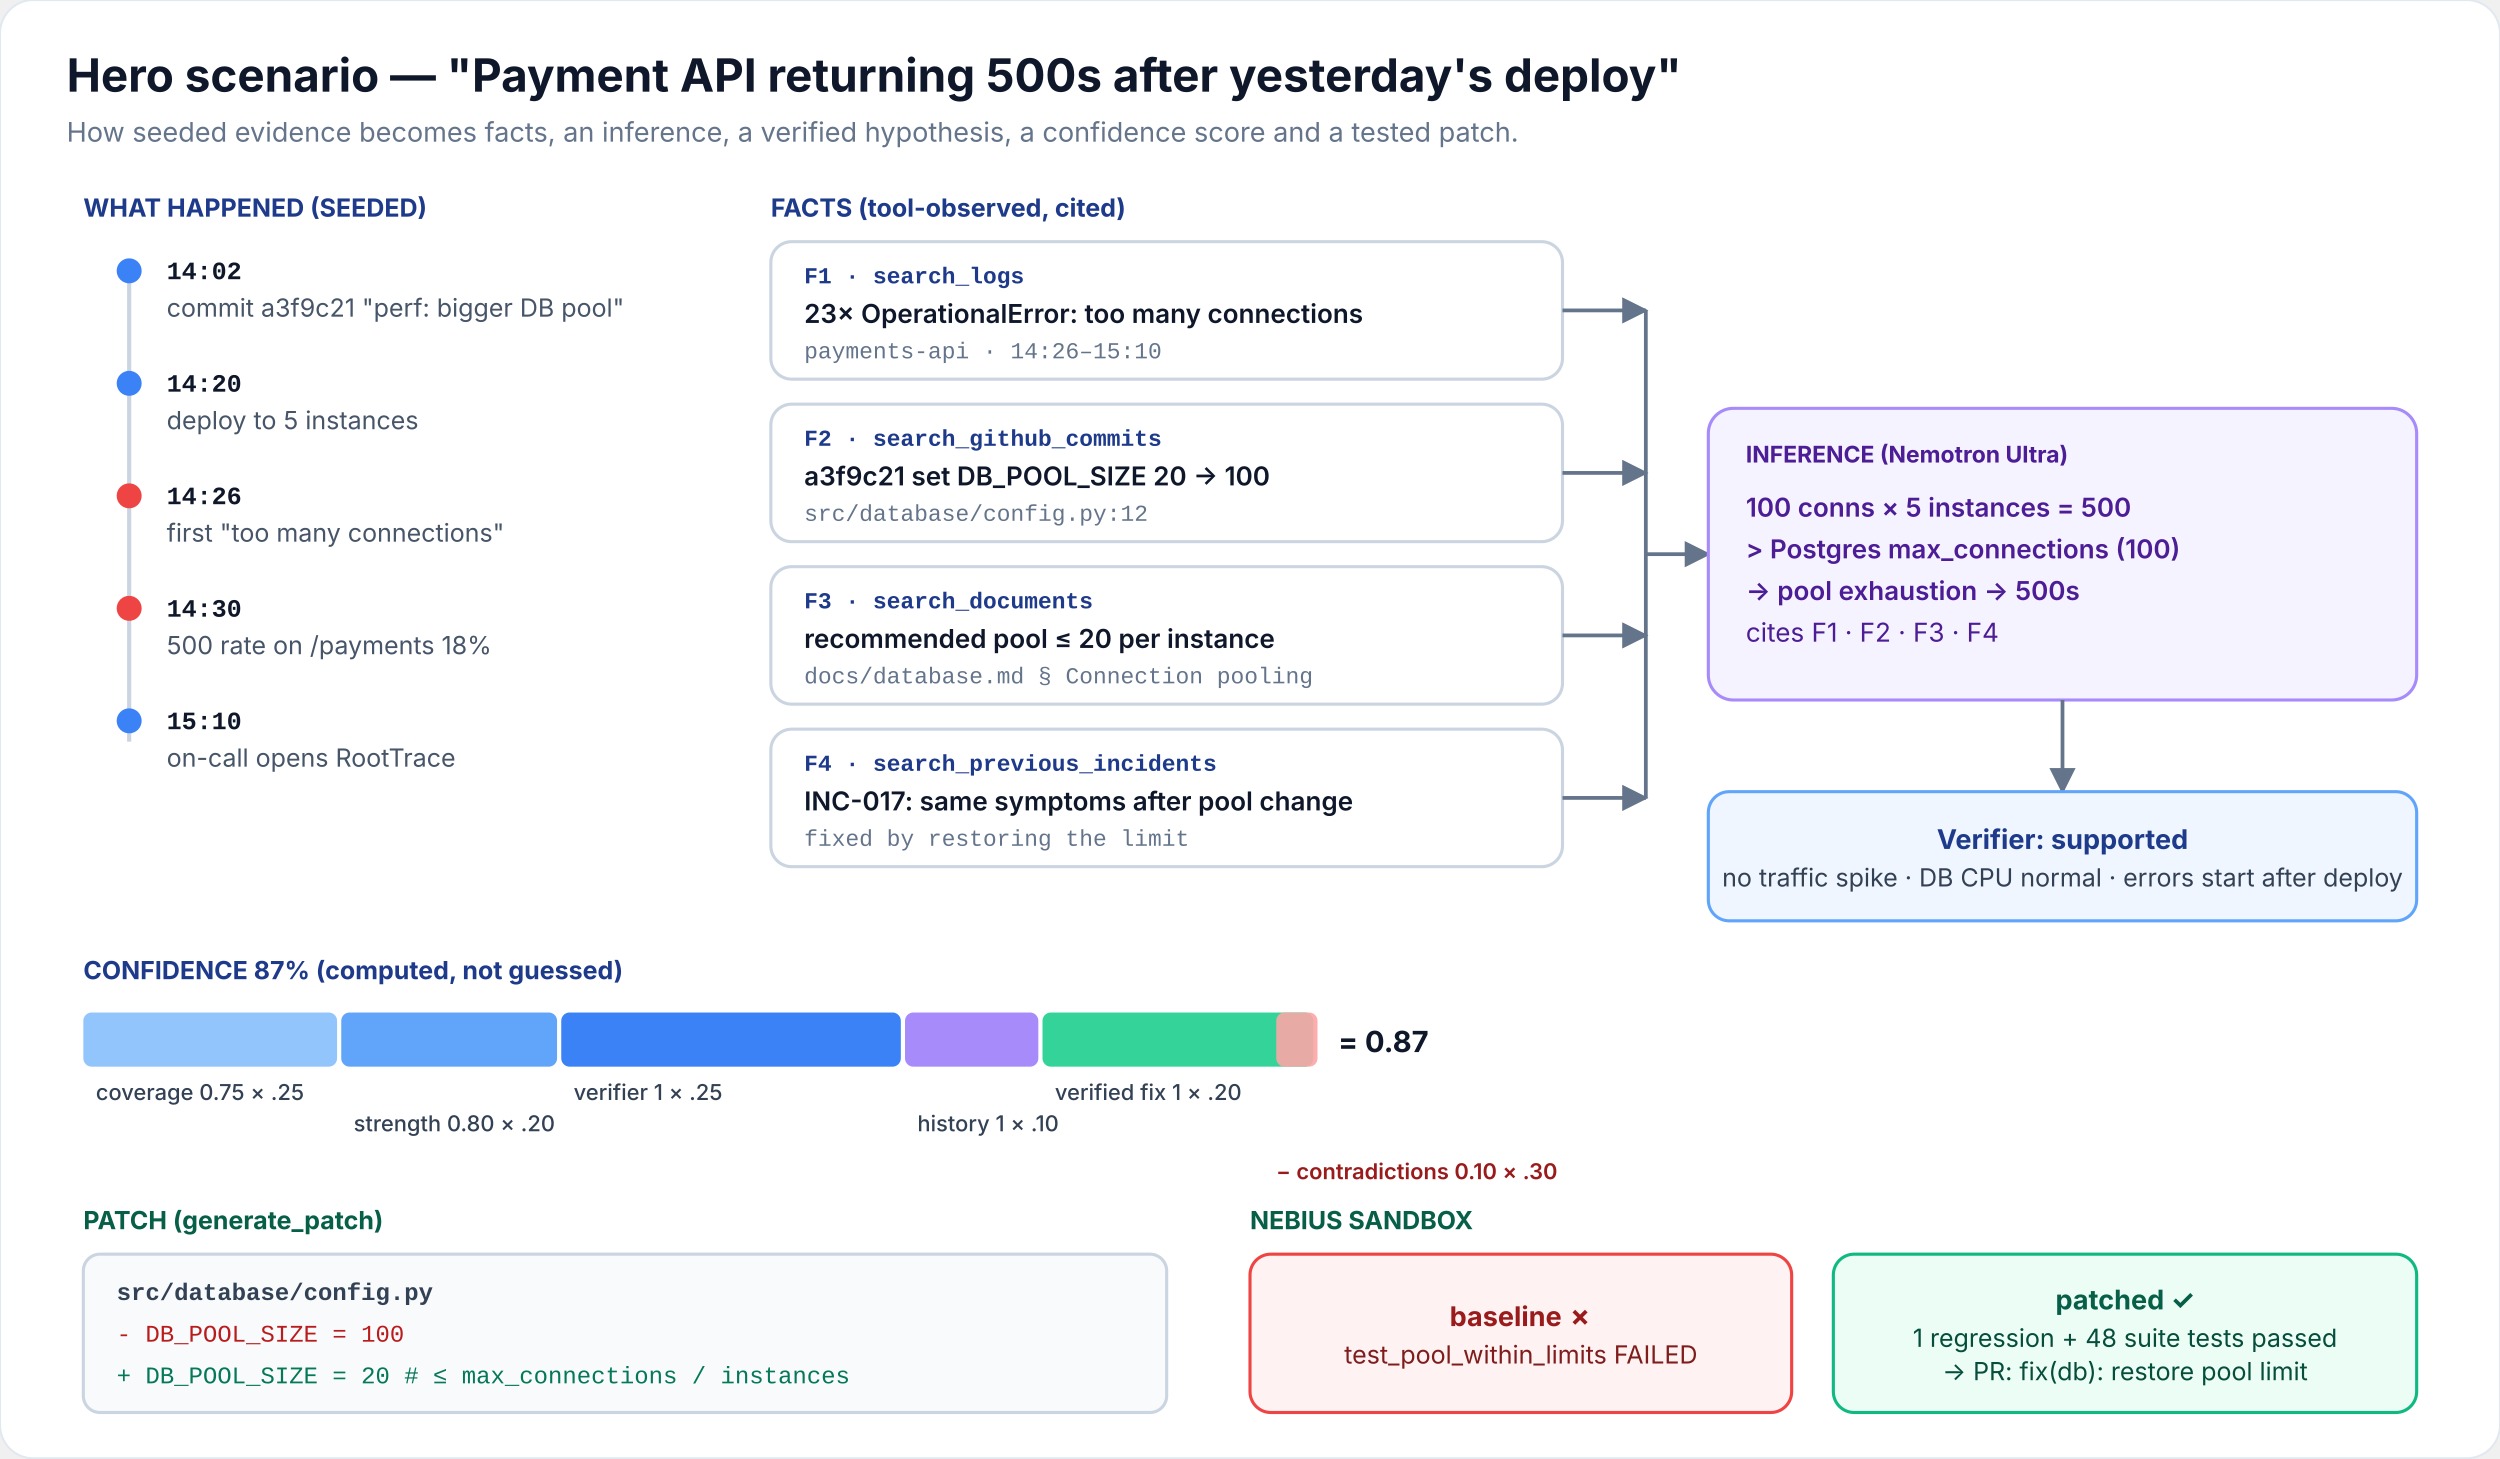
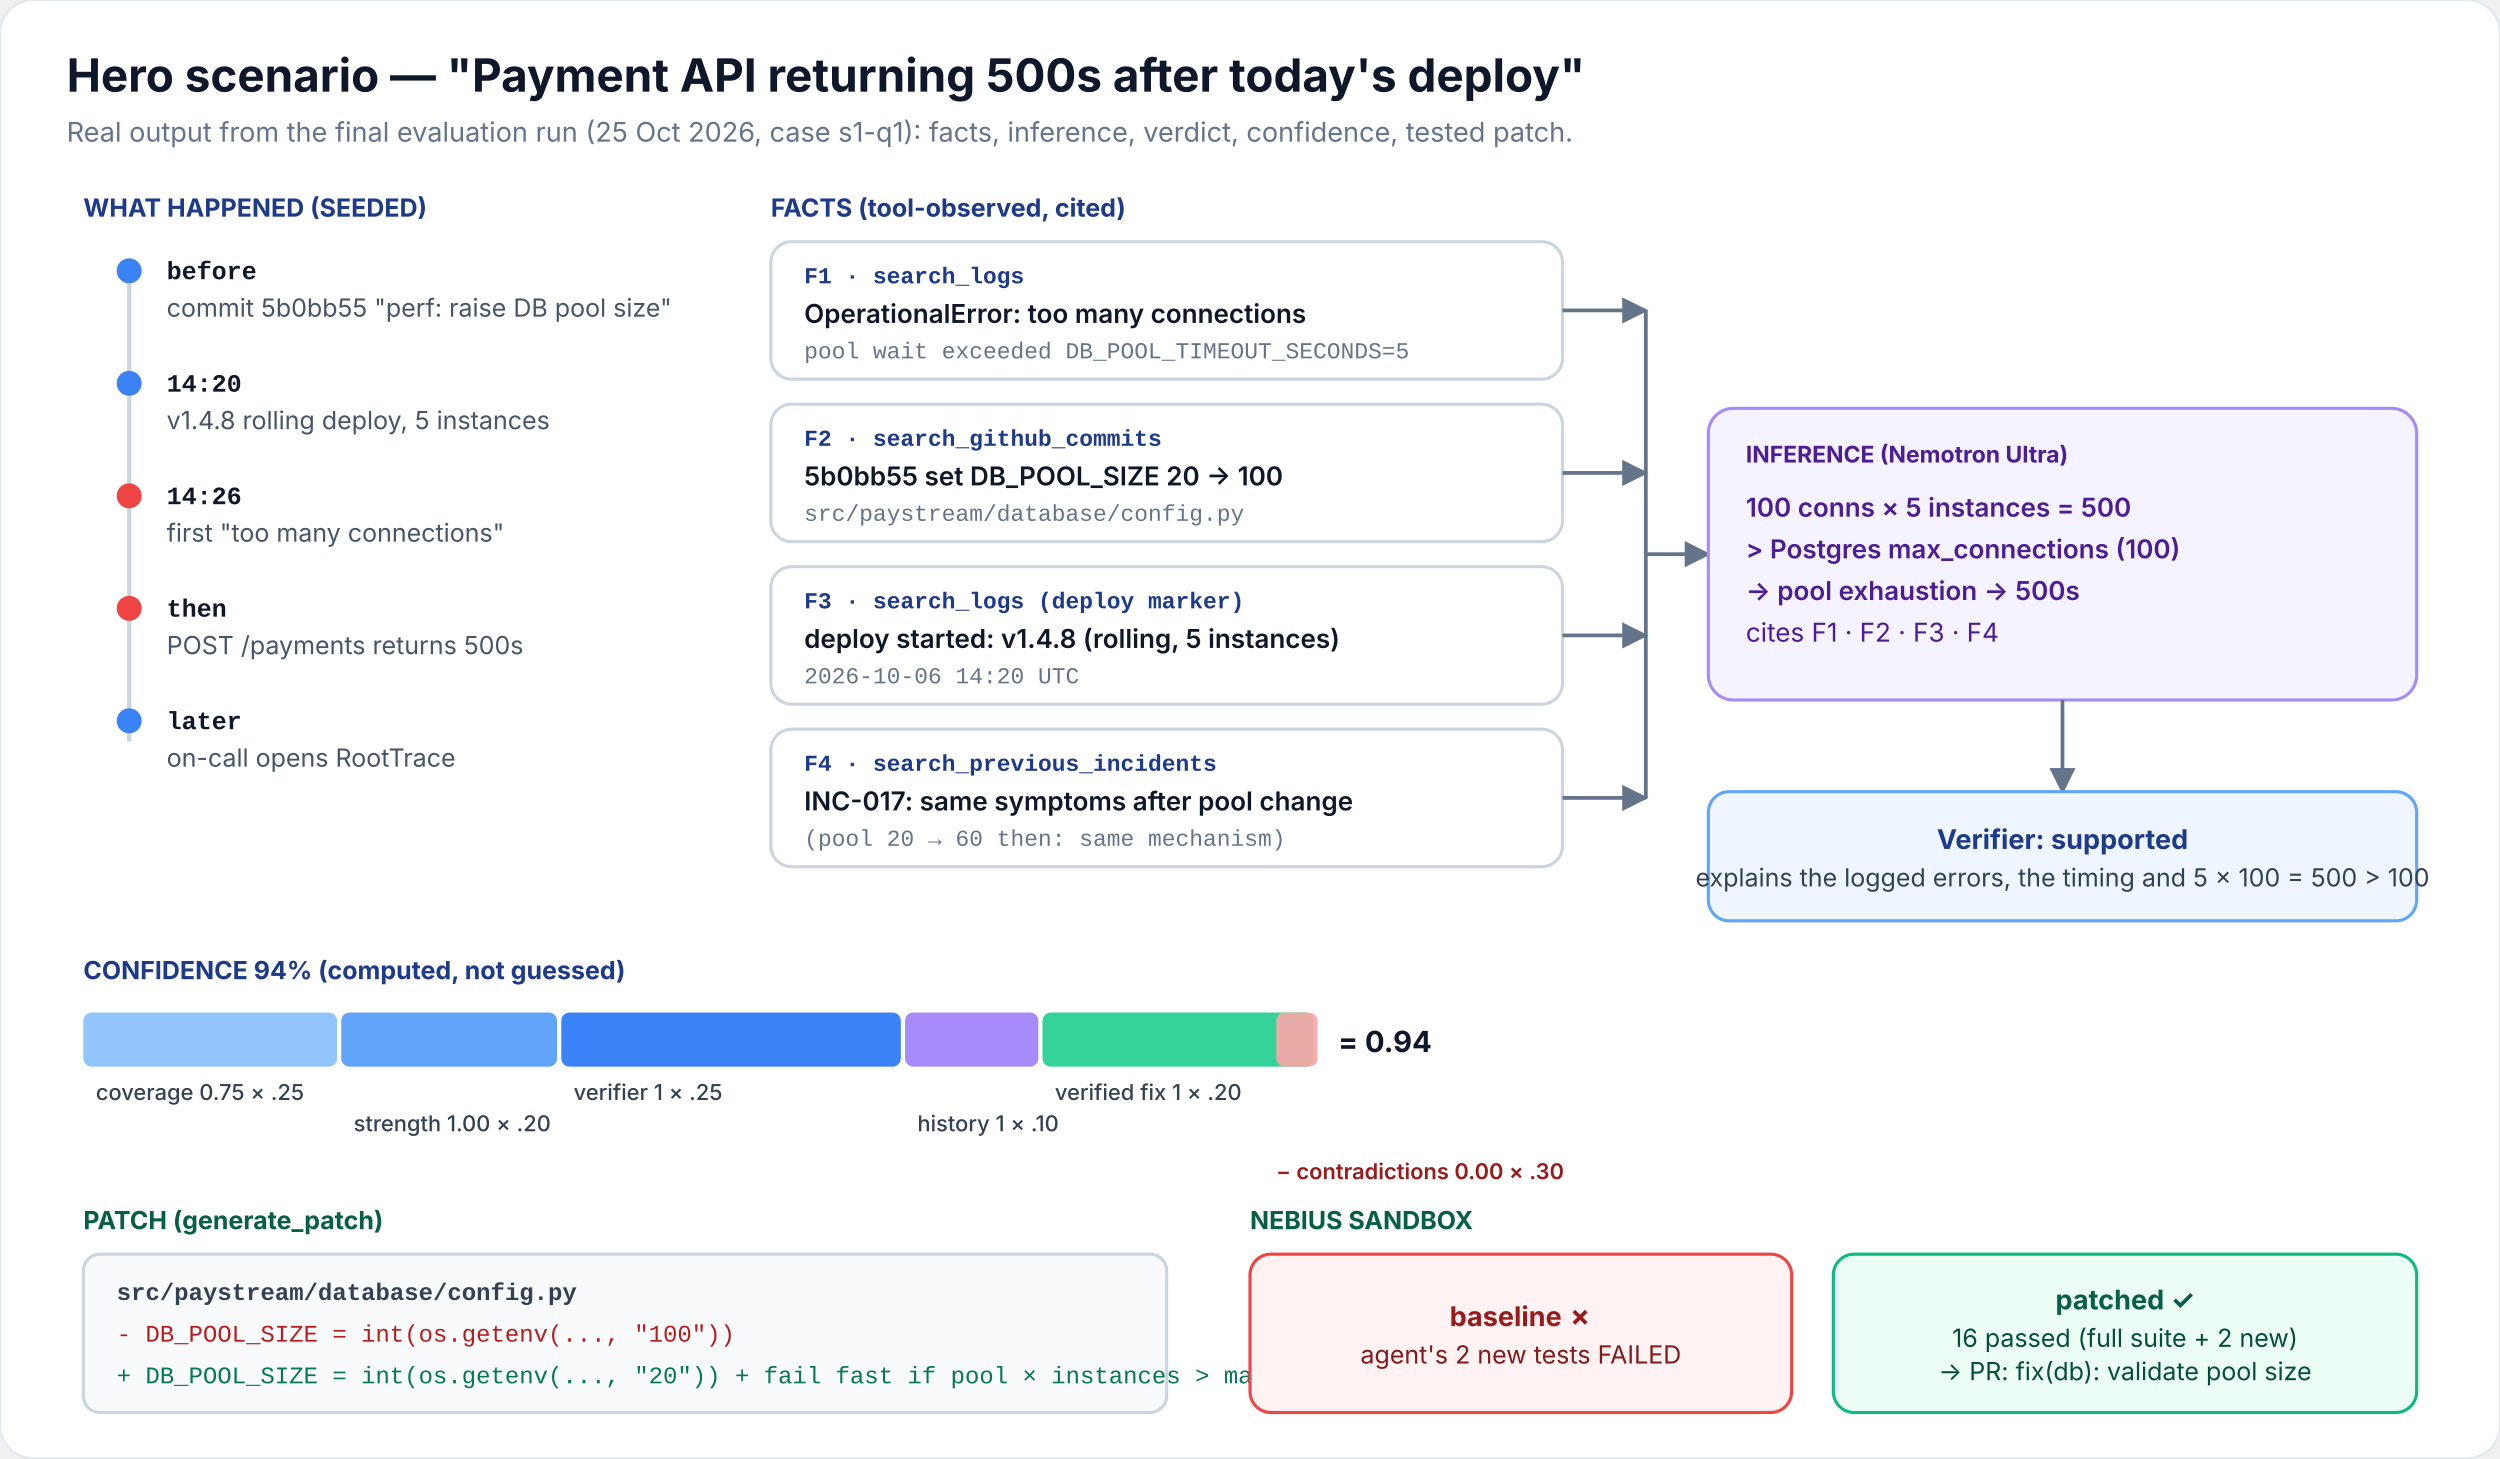
<svg xmlns="http://www.w3.org/2000/svg" width="1200" height="700" viewBox="0 0 1200 700">
  <defs>
    <marker id="a" viewBox="0 0 10 10" refX="9" refY="5" markerWidth="7" markerHeight="7" orient="auto-start-reverse">
      <path d="M0,0 L10,5 L0,10 z" fill="#64748b" />
    </marker>
    <marker id="g" viewBox="0 0 10 10" refX="9" refY="5" markerWidth="7" markerHeight="7" orient="auto-start-reverse">
      <path d="M0,0 L10,5 L0,10 z" fill="#10b981" />
    </marker>
    <marker id="r" viewBox="0 0 10 10" refX="9" refY="5" markerWidth="7" markerHeight="7" orient="auto-start-reverse">
      <path d="M0,0 L10,5 L0,10 z" fill="#ef4444" />
    </marker>
    <marker id="y" viewBox="0 0 10 10" refX="9" refY="5" markerWidth="7" markerHeight="7" orient="auto-start-reverse">
      <path d="M0,0 L10,5 L0,10 z" fill="#f59e0b" />
    </marker>
    <marker id="v" viewBox="0 0 10 10" refX="9" refY="5" markerWidth="7" markerHeight="7" orient="auto-start-reverse">
      <path d="M0,0 L10,5 L0,10 z" fill="#8b5cf6" />
    </marker>
  </defs>
  <rect width="1200" height="700" rx="16" fill="#ffffff" stroke="#e2e8f0" />
-   <text x="32" y="44" font-family="Inter,'Segoe UI',Helvetica,Arial,sans-serif" font-size="22" font-weight="700" fill="#0f172a" text-anchor="start">Hero scenario — "Payment API returning 500s after yesterday's deploy"</text>
-   <text x="32" y="68" font-family="Inter,'Segoe UI',Helvetica,Arial,sans-serif" font-size="13" font-weight="400" fill="#64748b" text-anchor="start">How seeded evidence becomes facts, an inference, a verified hypothesis, a confidence score and a tested patch.</text>
+   <text x="32" y="44" font-family="Inter,'Segoe UI',Helvetica,Arial,sans-serif" font-size="22" font-weight="700" fill="#0f172a" text-anchor="start">Hero scenario — "Payment API returning 500s after today's deploy"</text>
+   <text x="32" y="68" font-family="Inter,'Segoe UI',Helvetica,Arial,sans-serif" font-size="13" font-weight="400" fill="#64748b" text-anchor="start">Real output from the final evaluation run (25 Oct 2026, case s1-q1): facts, inference, verdict, confidence, tested patch.</text>
  <text x="40" y="104" font-family="Inter,'Segoe UI',Helvetica,Arial,sans-serif" font-size="12" font-weight="700" fill="#1e3a8a" text-anchor="start">WHAT HAPPENED (SEEDED)</text>
  <line x1="62" y1="126" x2="62" y2="356" stroke="#cbd5e1" stroke-width="2" />
  <circle cx="62" cy="130" r="6" fill="#3b82f6" />
-   <text x="80" y="134" font-family="'JetBrains Mono',Consolas,'Courier New',monospace" font-size="12" font-weight="700" fill="#0f172a" text-anchor="start">14:02</text>
-   <text x="80" y="152" font-family="Inter,'Segoe UI',Helvetica,Arial,sans-serif" font-size="12" font-weight="400" fill="#475569" text-anchor="start">commit a3f9c21 "perf: bigger DB pool"</text>
+   <text x="80" y="134" font-family="'JetBrains Mono',Consolas,'Courier New',monospace" font-size="12" font-weight="700" fill="#0f172a" text-anchor="start">before</text>
+   <text x="80" y="152" font-family="Inter,'Segoe UI',Helvetica,Arial,sans-serif" font-size="12" font-weight="400" fill="#475569" text-anchor="start">commit 5b0bb55 "perf: raise DB pool size"</text>
  <circle cx="62" cy="184" r="6" fill="#3b82f6" />
  <text x="80" y="188" font-family="'JetBrains Mono',Consolas,'Courier New',monospace" font-size="12" font-weight="700" fill="#0f172a" text-anchor="start">14:20</text>
-   <text x="80" y="206" font-family="Inter,'Segoe UI',Helvetica,Arial,sans-serif" font-size="12" font-weight="400" fill="#475569" text-anchor="start">deploy to 5 instances</text>
+   <text x="80" y="206" font-family="Inter,'Segoe UI',Helvetica,Arial,sans-serif" font-size="12" font-weight="400" fill="#475569" text-anchor="start">v1.4.8 rolling deploy, 5 instances</text>
  <circle cx="62" cy="238" r="6" fill="#ef4444" />
  <text x="80" y="242" font-family="'JetBrains Mono',Consolas,'Courier New',monospace" font-size="12" font-weight="700" fill="#0f172a" text-anchor="start">14:26</text>
  <text x="80" y="260" font-family="Inter,'Segoe UI',Helvetica,Arial,sans-serif" font-size="12" font-weight="400" fill="#475569" text-anchor="start">first "too many connections"</text>
  <circle cx="62" cy="292" r="6" fill="#ef4444" />
-   <text x="80" y="296" font-family="'JetBrains Mono',Consolas,'Courier New',monospace" font-size="12" font-weight="700" fill="#0f172a" text-anchor="start">14:30</text>
-   <text x="80" y="314" font-family="Inter,'Segoe UI',Helvetica,Arial,sans-serif" font-size="12" font-weight="400" fill="#475569" text-anchor="start">500 rate on /payments 18%</text>
+   <text x="80" y="296" font-family="'JetBrains Mono',Consolas,'Courier New',monospace" font-size="12" font-weight="700" fill="#0f172a" text-anchor="start">then</text>
+   <text x="80" y="314" font-family="Inter,'Segoe UI',Helvetica,Arial,sans-serif" font-size="12" font-weight="400" fill="#475569" text-anchor="start">POST /payments returns 500s</text>
  <circle cx="62" cy="346" r="6" fill="#3b82f6" />
-   <text x="80" y="350" font-family="'JetBrains Mono',Consolas,'Courier New',monospace" font-size="12" font-weight="700" fill="#0f172a" text-anchor="start">15:10</text>
+   <text x="80" y="350" font-family="'JetBrains Mono',Consolas,'Courier New',monospace" font-size="12" font-weight="700" fill="#0f172a" text-anchor="start">later</text>
  <text x="80" y="368" font-family="Inter,'Segoe UI',Helvetica,Arial,sans-serif" font-size="12" font-weight="400" fill="#475569" text-anchor="start">on-call opens RootTrace</text>
  <text x="370" y="104" font-family="Inter,'Segoe UI',Helvetica,Arial,sans-serif" font-size="12" font-weight="700" fill="#1e3a8a" text-anchor="start">FACTS (tool-observed, cited)</text>
  <rect x="370" y="116" width="380" height="66" rx="10" fill="#ffffff" stroke="#cbd5e1" stroke-width="1.5" />
  <text x="386" y="136" font-family="'JetBrains Mono',Consolas,'Courier New',monospace" font-size="11" font-weight="700" fill="#1e3a8a" text-anchor="start">F1 · search_logs</text>
-   <text x="386" y="155" font-family="Inter,'Segoe UI',Helvetica,Arial,sans-serif" font-size="12.5" font-weight="600" fill="#0f172a" text-anchor="start">23× OperationalError: too many connections</text>
-   <text x="386" y="172" font-family="'JetBrains Mono',Consolas,'Courier New',monospace" font-size="11" font-weight="400" fill="#64748b" text-anchor="start">payments-api · 14:26–15:10</text>
+   <text x="386" y="155" font-family="Inter,'Segoe UI',Helvetica,Arial,sans-serif" font-size="12.5" font-weight="600" fill="#0f172a" text-anchor="start">OperationalError: too many connections</text>
+   <text x="386" y="172" font-family="'JetBrains Mono',Consolas,'Courier New',monospace" font-size="11" font-weight="400" fill="#64748b" text-anchor="start">pool wait exceeded DB_POOL_TIMEOUT_SECONDS=5</text>
  <path d="M750,149 L790,149" fill="none" stroke="#64748b" stroke-width="1.8" marker-end="url(#a)" />
  <rect x="370" y="194" width="380" height="66" rx="10" fill="#ffffff" stroke="#cbd5e1" stroke-width="1.5" />
  <text x="386" y="214" font-family="'JetBrains Mono',Consolas,'Courier New',monospace" font-size="11" font-weight="700" fill="#1e3a8a" text-anchor="start">F2 · search_github_commits</text>
-   <text x="386" y="233" font-family="Inter,'Segoe UI',Helvetica,Arial,sans-serif" font-size="12.5" font-weight="600" fill="#0f172a" text-anchor="start">a3f9c21 set DB_POOL_SIZE 20 → 100</text>
-   <text x="386" y="250" font-family="'JetBrains Mono',Consolas,'Courier New',monospace" font-size="11" font-weight="400" fill="#64748b" text-anchor="start">src/database/config.py:12</text>
+   <text x="386" y="233" font-family="Inter,'Segoe UI',Helvetica,Arial,sans-serif" font-size="12.5" font-weight="600" fill="#0f172a" text-anchor="start">5b0bb55 set DB_POOL_SIZE 20 → 100</text>
+   <text x="386" y="250" font-family="'JetBrains Mono',Consolas,'Courier New',monospace" font-size="11" font-weight="400" fill="#64748b" text-anchor="start">src/paystream/database/config.py</text>
  <path d="M750,227 L790,227" fill="none" stroke="#64748b" stroke-width="1.8" marker-end="url(#a)" />
  <rect x="370" y="272" width="380" height="66" rx="10" fill="#ffffff" stroke="#cbd5e1" stroke-width="1.5" />
-   <text x="386" y="292" font-family="'JetBrains Mono',Consolas,'Courier New',monospace" font-size="11" font-weight="700" fill="#1e3a8a" text-anchor="start">F3 · search_documents</text>
-   <text x="386" y="311" font-family="Inter,'Segoe UI',Helvetica,Arial,sans-serif" font-size="12.5" font-weight="600" fill="#0f172a" text-anchor="start">recommended pool ≤ 20 per instance</text>
-   <text x="386" y="328" font-family="'JetBrains Mono',Consolas,'Courier New',monospace" font-size="11" font-weight="400" fill="#64748b" text-anchor="start">docs/database.md § Connection pooling</text>
+   <text x="386" y="292" font-family="'JetBrains Mono',Consolas,'Courier New',monospace" font-size="11" font-weight="700" fill="#1e3a8a" text-anchor="start">F3 · search_logs (deploy marker)</text>
+   <text x="386" y="311" font-family="Inter,'Segoe UI',Helvetica,Arial,sans-serif" font-size="12.5" font-weight="600" fill="#0f172a" text-anchor="start">deploy started: v1.4.8 (rolling, 5 instances)</text>
+   <text x="386" y="328" font-family="'JetBrains Mono',Consolas,'Courier New',monospace" font-size="11" font-weight="400" fill="#64748b" text-anchor="start">2026-10-06 14:20 UTC</text>
  <path d="M750,305 L790,305" fill="none" stroke="#64748b" stroke-width="1.8" marker-end="url(#a)" />
  <rect x="370" y="350" width="380" height="66" rx="10" fill="#ffffff" stroke="#cbd5e1" stroke-width="1.5" />
  <text x="386" y="370" font-family="'JetBrains Mono',Consolas,'Courier New',monospace" font-size="11" font-weight="700" fill="#1e3a8a" text-anchor="start">F4 · search_previous_incidents</text>
  <text x="386" y="389" font-family="Inter,'Segoe UI',Helvetica,Arial,sans-serif" font-size="12.5" font-weight="600" fill="#0f172a" text-anchor="start">INC-017: same symptoms after pool change</text>
-   <text x="386" y="406" font-family="'JetBrains Mono',Consolas,'Courier New',monospace" font-size="11" font-weight="400" fill="#64748b" text-anchor="start">fixed by restoring the limit</text>
+   <text x="386" y="406" font-family="'JetBrains Mono',Consolas,'Courier New',monospace" font-size="11" font-weight="400" fill="#64748b" text-anchor="start">(pool 20 → 60 then: same mechanism)</text>
  <path d="M750,383 L790,383" fill="none" stroke="#64748b" stroke-width="1.8" marker-end="url(#a)" />
  <line x1="790" y1="149" x2="790" y2="383" stroke="#64748b" stroke-width="1.8" />
  <path d="M790,266 L820,266" fill="none" stroke="#64748b" stroke-width="1.8" marker-end="url(#a)" />
  <rect x="820" y="196" width="340" height="140" rx="12" fill="#f5f3ff" stroke="#a78bfa" stroke-width="1.5" />
  <text x="838" y="222" font-family="Inter,'Segoe UI',Helvetica,Arial,sans-serif" font-size="11" font-weight="700" fill="#4c1d95" text-anchor="start">INFERENCE (Nemotron Ultra)</text>
  <text x="838" y="248" font-family="Inter,'Segoe UI',Helvetica,Arial,sans-serif" font-size="12.5" font-weight="600" fill="#4c1d95" text-anchor="start">100 conns × 5 instances = 500</text>
  <text x="838" y="268" font-family="Inter,'Segoe UI',Helvetica,Arial,sans-serif" font-size="12.5" font-weight="600" fill="#4c1d95" text-anchor="start">&gt; Postgres max_connections (100)</text>
  <text x="838" y="288" font-family="Inter,'Segoe UI',Helvetica,Arial,sans-serif" font-size="12.5" font-weight="600" fill="#4c1d95" text-anchor="start">→ pool exhaustion → 500s</text>
  <text x="838" y="308" font-family="Inter,'Segoe UI',Helvetica,Arial,sans-serif" font-size="12.5" font-weight="400" fill="#4c1d95" text-anchor="start">cites F1 · F2 · F3 · F4</text>
  <path d="M990,336 L990,380" fill="none" stroke="#64748b" stroke-width="1.8" marker-end="url(#a)" />
  <rect x="820" y="380" width="340" height="62" rx="10" fill="#eff6ff" stroke="#60a5fa" stroke-width="1.5" />
  <text x="990.0" y="407.5" font-family="Inter,'Segoe UI',Helvetica,Arial,sans-serif" font-size="13" font-weight="700" fill="#1e3a8a" text-anchor="middle">Verifier: supported</text>
-   <text x="990.0" y="425.5" font-family="Inter,'Segoe UI',Helvetica,Arial,sans-serif" font-size="12" font-weight="400" fill="#334155" text-anchor="middle">no traffic spike · DB CPU normal · errors start after deploy</text>
-   <text x="40" y="470" font-family="Inter,'Segoe UI',Helvetica,Arial,sans-serif" font-size="12" font-weight="700" fill="#1e3a8a" text-anchor="start">CONFIDENCE 87%  (computed, not guessed)</text>
+   <text x="990.0" y="425.5" font-family="Inter,'Segoe UI',Helvetica,Arial,sans-serif" font-size="12" font-weight="400" fill="#334155" text-anchor="middle">explains the logged errors, the timing and 5 × 100 = 500 &gt; 100</text>
+   <text x="40" y="470" font-family="Inter,'Segoe UI',Helvetica,Arial,sans-serif" font-size="12" font-weight="700" fill="#1e3a8a" text-anchor="start">CONFIDENCE 94%  (computed, not guessed)</text>
  <rect x="40.0" y="486" width="121.8" height="26" rx="4" fill="#93c5fd" />
  <text x="46" y="528" font-family="Inter,'Segoe UI',Helvetica,Arial,sans-serif" font-size="10.5" font-weight="500" fill="#334155" text-anchor="start">coverage 0.75 × .25</text>
  <rect x="163.8" y="486" width="103.6" height="26" rx="4" fill="#60a5fa" />
-   <text x="169.75" y="543" font-family="Inter,'Segoe UI',Helvetica,Arial,sans-serif" font-size="10.5" font-weight="500" fill="#334155" text-anchor="start">strength 0.80 × .20</text>
+   <text x="169.75" y="543" font-family="Inter,'Segoe UI',Helvetica,Arial,sans-serif" font-size="10.5" font-weight="500" fill="#334155" text-anchor="start">strength 1.00 × .20</text>
  <rect x="269.4" y="486" width="163.0" height="26" rx="4" fill="#3b82f6" />
  <text x="275.35" y="528" font-family="Inter,'Segoe UI',Helvetica,Arial,sans-serif" font-size="10.5" font-weight="500" fill="#334155" text-anchor="start">verifier 1 × .25</text>
  <rect x="434.4" y="486" width="64.0" height="26" rx="4" fill="#a78bfa" />
  <text x="440.35" y="543" font-family="Inter,'Segoe UI',Helvetica,Arial,sans-serif" font-size="10.5" font-weight="500" fill="#334155" text-anchor="start">history 1 × .10</text>
  <rect x="500.4" y="486" width="130.0" height="26" rx="4" fill="#34d399" />
  <text x="506.35" y="528" font-family="Inter,'Segoe UI',Helvetica,Arial,sans-serif" font-size="10.5" font-weight="500" fill="#334155" text-anchor="start">verified fix 1 × .20</text>
  <rect x="612.6" y="486" width="19.8" height="26" rx="4" fill="#fca5a5" opacity=".9" />
-   <text x="612.55" y="566" font-family="Inter,'Segoe UI',Helvetica,Arial,sans-serif" font-size="10.5" font-weight="600" fill="#991b1b" text-anchor="start">− contradictions 0.10 × .30</text>
-   <text x="642.35" y="505" font-family="Inter,'Segoe UI',Helvetica,Arial,sans-serif" font-size="14" font-weight="700" fill="#0f172a" text-anchor="start">= 0.87</text>
+   <text x="612.55" y="566" font-family="Inter,'Segoe UI',Helvetica,Arial,sans-serif" font-size="10.5" font-weight="600" fill="#991b1b" text-anchor="start">− contradictions 0.00 × .30</text>
+   <text x="642.35" y="505" font-family="Inter,'Segoe UI',Helvetica,Arial,sans-serif" font-size="14" font-weight="700" fill="#0f172a" text-anchor="start">= 0.94</text>
  <text x="40" y="590" font-family="Inter,'Segoe UI',Helvetica,Arial,sans-serif" font-size="12" font-weight="700" fill="#065f46" text-anchor="start">PATCH (generate_patch)</text>
  <rect x="40" y="602" width="520" height="76" rx="8" fill="#f8fafc" stroke="#cbd5e1" stroke-width="1.5" />
-   <text x="56" y="624" font-family="'JetBrains Mono',Consolas,'Courier New',monospace" font-size="11.5" font-weight="600" fill="#334155" text-anchor="start">  src/database/config.py</text>
-   <text x="56" y="644" font-family="'JetBrains Mono',Consolas,'Courier New',monospace" font-size="11.5" font-weight="500" fill="#b91c1c" text-anchor="start">- DB_POOL_SIZE = 100</text>
-   <text x="56" y="664" font-family="'JetBrains Mono',Consolas,'Courier New',monospace" font-size="11.5" font-weight="500" fill="#047857" text-anchor="start">+ DB_POOL_SIZE = 20  # ≤ max_connections / instances</text>
+   <text x="56" y="624" font-family="'JetBrains Mono',Consolas,'Courier New',monospace" font-size="11.5" font-weight="600" fill="#334155" text-anchor="start">  src/paystream/database/config.py</text>
+   <text x="56" y="644" font-family="'JetBrains Mono',Consolas,'Courier New',monospace" font-size="11.5" font-weight="500" fill="#b91c1c" text-anchor="start">- DB_POOL_SIZE = int(os.getenv(..., "100"))</text>
+   <text x="56" y="664" font-family="'JetBrains Mono',Consolas,'Courier New',monospace" font-size="11.5" font-weight="500" fill="#047857" text-anchor="start">+ DB_POOL_SIZE = int(os.getenv(..., "20"))  + fail fast if pool × instances &gt; max</text>
  <text x="600" y="590" font-family="Inter,'Segoe UI',Helvetica,Arial,sans-serif" font-size="12" font-weight="700" fill="#065f46" text-anchor="start">NEBIUS SANDBOX</text>
  <rect x="600" y="602" width="260" height="76" rx="10" fill="#fef2f2" stroke="#ef4444" stroke-width="1.5" />
  <text x="730.0" y="636.5" font-family="Inter,'Segoe UI',Helvetica,Arial,sans-serif" font-size="13" font-weight="700" fill="#991b1b" text-anchor="middle">baseline  ✗</text>
-   <text x="730.0" y="654.5" font-family="Inter,'Segoe UI',Helvetica,Arial,sans-serif" font-size="12" font-weight="400" fill="#7f1d1d" text-anchor="middle">test_pool_within_limits FAILED</text>
+   <text x="730.0" y="654.5" font-family="Inter,'Segoe UI',Helvetica,Arial,sans-serif" font-size="12" font-weight="400" fill="#7f1d1d" text-anchor="middle">agent's 2 new tests FAILED</text>
  <rect x="880" y="602" width="280" height="76" rx="10" fill="#ecfdf5" stroke="#10b981" stroke-width="1.5" />
  <text x="1020.0" y="628.5" font-family="Inter,'Segoe UI',Helvetica,Arial,sans-serif" font-size="13" font-weight="700" fill="#065f46" text-anchor="middle">patched  ✓</text>
-   <text x="1020.0" y="646.5" font-family="Inter,'Segoe UI',Helvetica,Arial,sans-serif" font-size="12" font-weight="400" fill="#064e3b" text-anchor="middle">1 regression + 48 suite tests passed</text>
-   <text x="1020.0" y="662.5" font-family="Inter,'Segoe UI',Helvetica,Arial,sans-serif" font-size="12" font-weight="400" fill="#064e3b" text-anchor="middle">→ PR: fix(db): restore pool limit</text>
+   <text x="1020.0" y="646.5" font-family="Inter,'Segoe UI',Helvetica,Arial,sans-serif" font-size="12" font-weight="400" fill="#064e3b" text-anchor="middle">16 passed (full suite + 2 new)</text>
+   <text x="1020.0" y="662.5" font-family="Inter,'Segoe UI',Helvetica,Arial,sans-serif" font-size="12" font-weight="400" fill="#064e3b" text-anchor="middle">→ PR: fix(db): validate pool size</text>
</svg>
